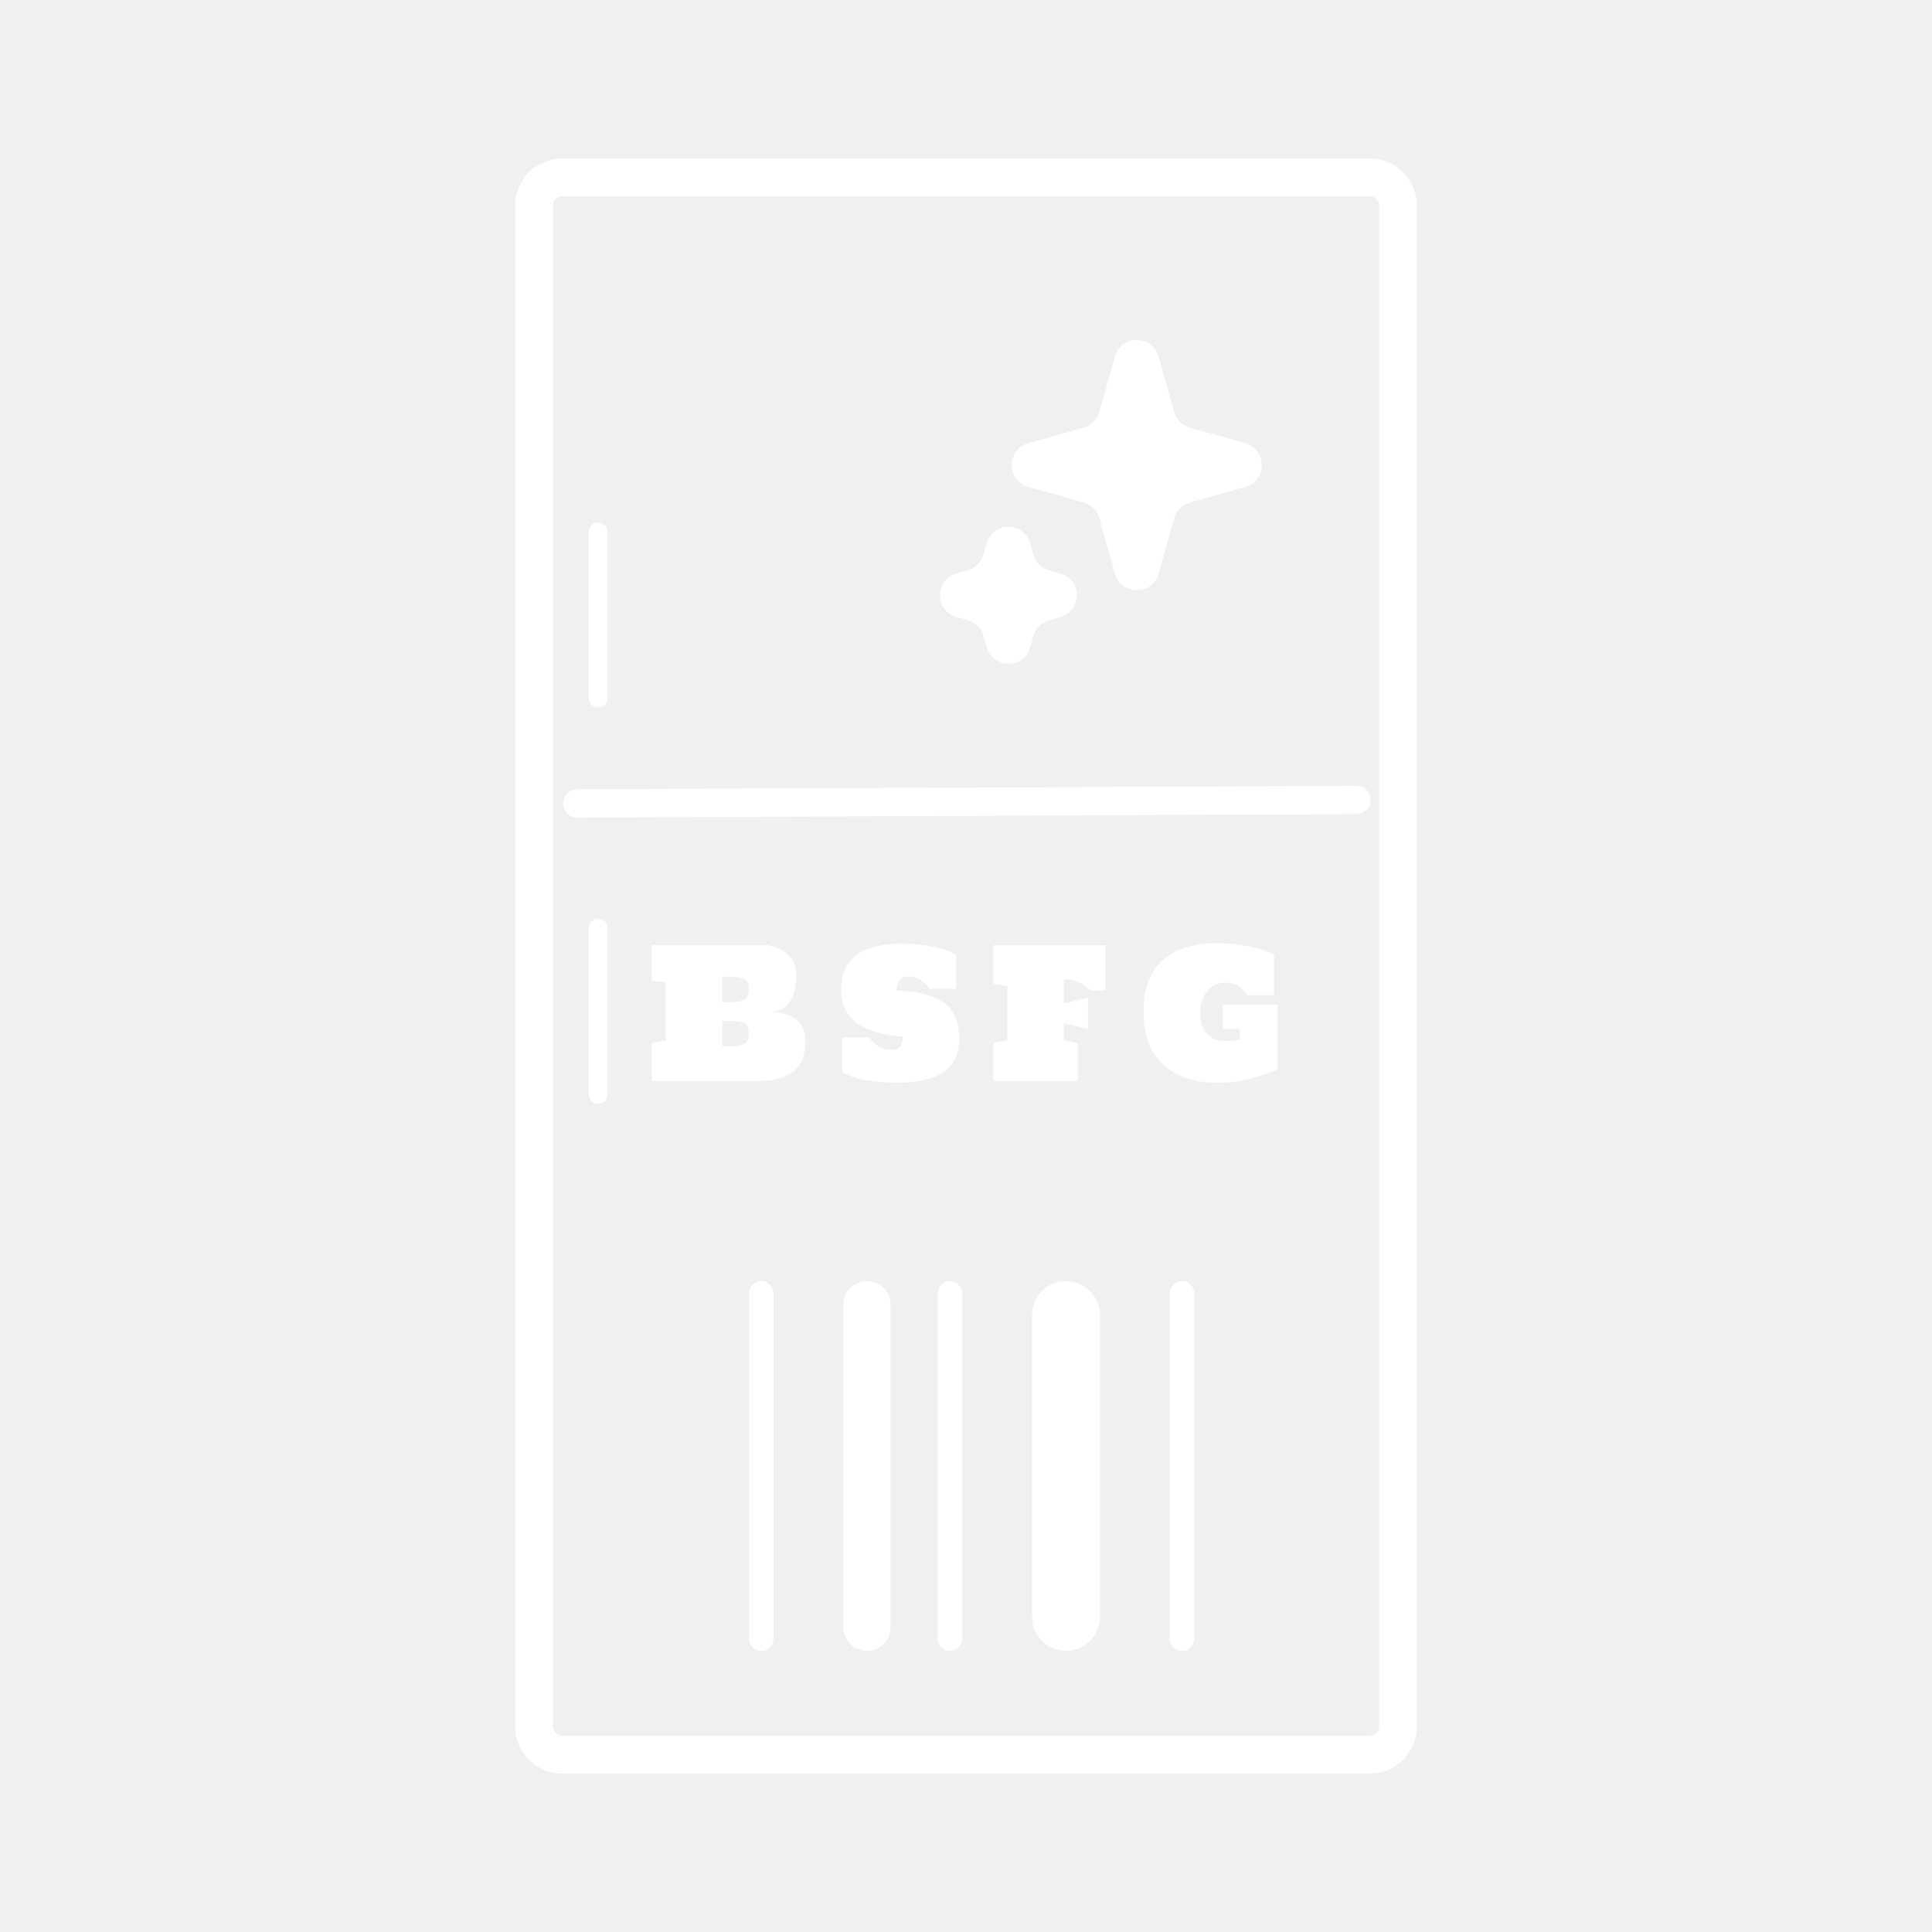
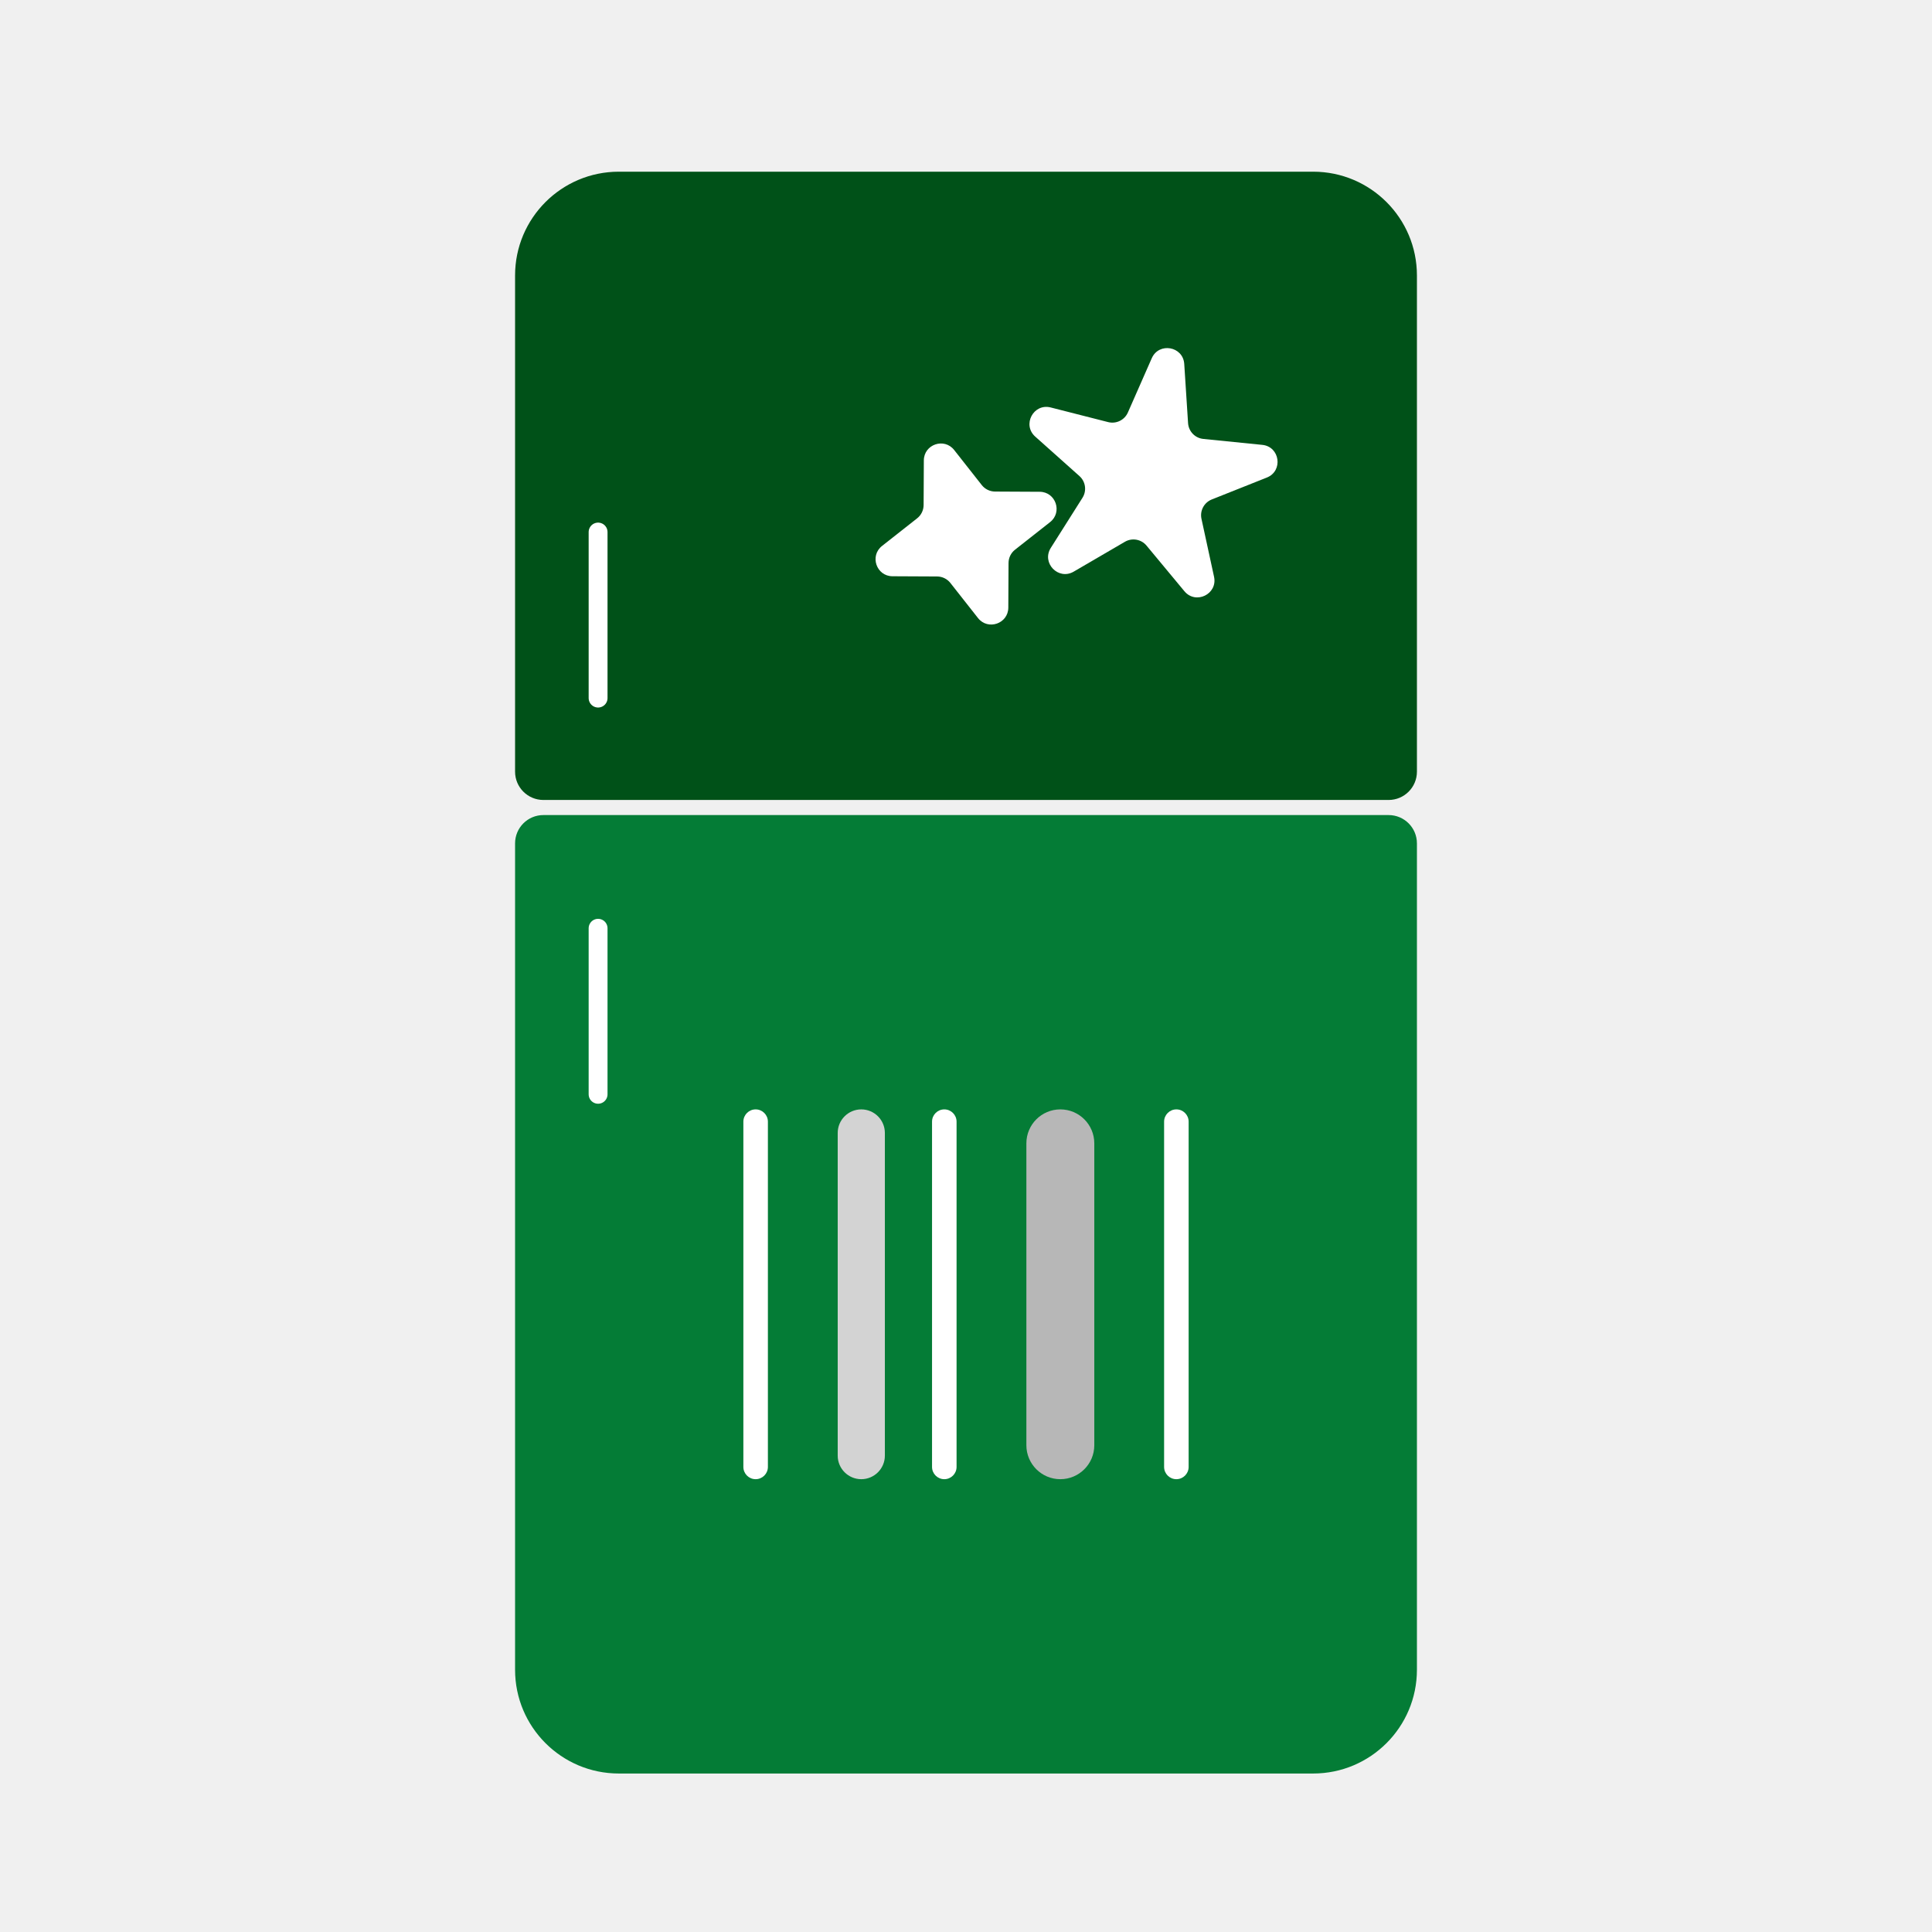
<svg xmlns="http://www.w3.org/2000/svg" width="1024" height="1024" viewBox="0 0 1024 1024" fill="none">
  <rect width="1024" height="1024" />
-   <rect x="283" y="94" width="458" height="836" rx="15" stroke="white" stroke-width="20" />
-   <path d="M306 425.86L718.996 424" stroke="white" stroke-width="15" stroke-linecap="round" />
+   <rect width="1024" height="1024" />
+   <path d="M273 146C273 115.624 297.624 91 328 91H696C726.376 91 751 115.624 751 146V409C751 417.284 744.284 424 736 424H288C279.716 424 273 417.284 273 409V146Z" fill="#005118" />
+   <path d="M273 447C273 438.716 279.716 432 288 432H736C744.284 432 751 438.716 751 447V885C751 915.376 726.376 940 696 940H328C297.624 940 273 915.376 273 885V447Z" fill="#047C36" />
  <line x1="317" y1="282" x2="317" y2="370" stroke="white" stroke-width="10" stroke-linecap="round" />
  <line x1="317" y1="492" x2="317" y2="580" stroke="white" stroke-width="10" stroke-linecap="round" />
-   <rect x="397" y="679" width="13" height="196" rx="6.5" fill="white" />
-   <rect x="547" y="679" width="36" height="196" rx="18" fill="white" />
-   <rect x="497" y="679" width="13" height="196" rx="6.5" fill="white" />
-   <rect x="620" y="679" width="13" height="196" rx="6.5" fill="white" />
-   <rect x="447" y="679" width="25" height="196" rx="12.5" fill="white" />
-   <path d="M590.95 188.971C594.237 177.312 610.763 177.312 614.05 188.971L622.337 218.369C623.47 222.388 626.612 225.53 630.631 226.663L660.029 234.95C671.688 238.237 671.688 254.763 660.029 258.05L630.631 266.337C626.612 267.47 623.47 270.612 622.337 274.631L614.05 304.029C610.763 315.688 594.237 315.688 590.95 304.029L582.663 274.631C581.53 270.612 578.388 267.47 574.369 266.337L544.971 258.05C533.312 254.763 533.312 238.237 544.971 234.95L574.369 226.663C578.388 225.53 581.53 222.388 582.663 218.369L590.95 188.971Z" fill="white" />
-   <path d="M522.95 287.971C526.237 276.312 542.763 276.312 546.05 287.971L547.74 293.966C548.873 297.986 552.014 301.127 556.034 302.26L562.029 303.95C573.688 307.237 573.688 323.763 562.029 327.05L556.034 328.74C552.014 329.873 548.873 333.014 547.74 337.034L546.05 343.029C542.763 354.688 526.237 354.688 522.95 343.029L521.26 337.034C520.127 333.014 516.986 329.873 512.966 328.74L506.971 327.05C495.312 323.763 495.312 307.237 506.971 303.95L512.966 302.26C516.986 301.127 520.127 297.986 521.26 293.966L522.95 287.971Z" fill="white" />
-   <path d="M345.449 573V552.656L352.856 551.484V520.781L345.449 519.609V501H407.418C411.824 502.062 415.371 503.859 418.059 506.391C420.746 508.891 422.09 512.703 422.09 517.828C422.09 521.141 421.606 524.188 420.637 526.969C419.668 529.75 418.184 531.984 416.184 533.672C414.184 535.328 411.606 536.156 408.449 536.156C411.824 536.312 414.902 536.922 417.684 537.984C420.465 539.047 422.684 540.672 424.34 542.859C426.027 545.047 426.871 547.922 426.871 551.484C426.871 559.359 424.637 564.922 420.168 568.172C415.699 571.391 409.402 573 401.277 573H345.449ZM382.856 531.141H387.262C390.293 531.141 392.652 530.734 394.34 529.922C396.027 529.078 396.871 527.125 396.871 524.062C396.871 521.188 395.981 519.406 394.199 518.719C392.418 518.031 390.106 517.688 387.262 517.688H382.856V531.141ZM382.856 554.578H387.262C390.293 554.578 392.652 554.172 394.34 553.359C396.027 552.516 396.871 550.547 396.871 547.453C396.871 544.578 395.981 542.812 394.199 542.156C392.418 541.469 390.106 541.125 387.262 541.125H382.856V554.578ZM476.124 573.844C470.311 573.844 464.936 573.469 459.999 572.719C455.092 571.938 450.592 570.484 446.499 568.359V549.844H460.608C461.921 551.656 463.53 553.203 465.436 554.484C467.374 555.766 469.702 556.406 472.421 556.406C474.608 556.406 476.155 555.828 477.061 554.672C477.967 553.484 478.421 551.75 478.421 549.469C474.202 549.094 470.139 548.438 466.233 547.5C462.358 546.562 458.889 545.188 455.827 543.375C452.764 541.531 450.342 539.094 448.561 536.062C446.78 533 445.889 529.172 445.889 524.578C445.889 518.422 447.249 513.578 449.967 510.047C452.717 506.516 456.483 504 461.264 502.5C466.077 501 471.561 500.25 477.717 500.25C483.811 500.25 489.202 500.719 493.889 501.656C498.577 502.594 502.905 503.984 506.874 505.828V524.109H492.764C491.514 522.328 489.967 520.797 488.124 519.516C486.28 518.203 484.046 517.547 481.421 517.547C479.233 517.547 477.655 518.219 476.686 519.562C475.717 520.875 475.233 522.688 475.233 525C480.014 525.156 484.421 525.656 488.452 526.5C492.514 527.344 496.03 528.719 498.999 530.625C501.999 532.5 504.311 535.047 505.936 538.266C507.592 541.453 508.421 545.5 508.421 550.406C508.421 554.875 507.592 558.625 505.936 561.656C504.28 564.656 501.983 567.047 499.046 568.828C496.108 570.609 492.686 571.891 488.78 572.672C484.874 573.453 480.655 573.844 476.124 573.844ZM526.501 573V552.656L533.908 551.484V522.609L526.501 521.438V501H585.892V525H578.017C576.329 523.438 574.361 522.047 572.111 520.828C569.892 519.609 567.158 519 563.908 519V531.797L576.658 528.75V545.344L563.908 542.297V551.484L571.314 552.844V573H526.501ZM645.644 573.844C633.238 573.844 623.535 570.672 616.535 564.328C609.566 557.953 606.082 548.562 606.082 536.156C606.082 524.094 609.457 515.047 616.207 509.016C622.957 502.953 632.316 499.922 644.285 499.922C650.723 499.922 656.441 500.438 661.441 501.469C666.473 502.469 671.098 503.969 675.316 505.969V527.391H661.207C659.957 525.609 658.41 524.078 656.566 522.797C654.723 521.484 652.488 520.828 649.863 520.828C647.051 520.828 644.613 521.516 642.551 522.891C640.519 524.234 638.941 526.062 637.816 528.375C636.691 530.688 636.129 533.281 636.129 536.156C636.129 541.219 637.269 545.094 639.551 547.781C641.863 550.438 645.441 551.766 650.285 551.766C651.535 551.766 652.723 551.703 653.848 551.578C654.973 551.422 656.066 551.234 657.129 551.016V545.344H648.129V532.5H677.285V566.719C672.816 568.594 667.973 570.25 662.754 571.688C657.566 573.125 651.863 573.844 645.644 573.844Z" fill="white" />
+   <rect x="394" y="588" width="13" height="196" rx="6.5" fill="white" />
+   <rect x="544" y="588" width="36" height="196" rx="18" fill="#B7B7B7" />
+   <rect x="494" y="588" width="13" height="196" rx="6.5" fill="white" />
+   <rect x="617" y="588" width="13" height="196" rx="6.5" fill="white" />
+   <rect x="444" y="588" width="25" height="196" rx="12.5" fill="#D3D3D3" />
+   <path d="M610.456 189.876C614.251 181.253 627.067 183.519 627.675 192.921L629.701 224.268C629.985 228.659 633.402 232.201 637.78 232.642L669.034 235.791C678.408 236.736 680.213 249.625 671.459 253.108L642.273 264.722C638.184 266.349 635.872 270.693 636.805 274.993L643.468 305.691C645.466 314.898 633.766 320.598 627.748 313.349L607.683 289.179C604.873 285.794 600.026 284.937 596.225 287.153L569.089 302.976C560.95 307.722 551.914 298.356 556.948 290.392L573.734 263.841C576.086 260.122 575.403 255.247 572.12 252.317L548.687 231.399C541.658 225.125 547.773 213.636 556.903 215.964L587.342 223.723C591.606 224.81 596.03 222.655 597.803 218.627L610.456 189.876Z" fill="white" />
+   <path d="M489.654 244.031C489.697 235.511 500.456 231.815 505.726 238.51L520.36 257.102C522.057 259.257 524.644 260.522 527.387 260.535L551.048 260.654C559.568 260.697 563.264 271.456 556.569 276.726L537.977 291.36C535.821 293.057 534.557 295.644 534.543 298.387L534.425 322.048C534.382 330.568 523.623 334.264 518.353 327.569L503.718 308.977C502.022 306.821 499.435 305.557 496.692 305.543L473.031 305.425C464.511 305.382 460.815 294.623 467.51 289.353L486.102 274.718C488.257 273.022 489.522 270.435 489.535 267.692L489.654 244.031Z" fill="white" />
</svg>
